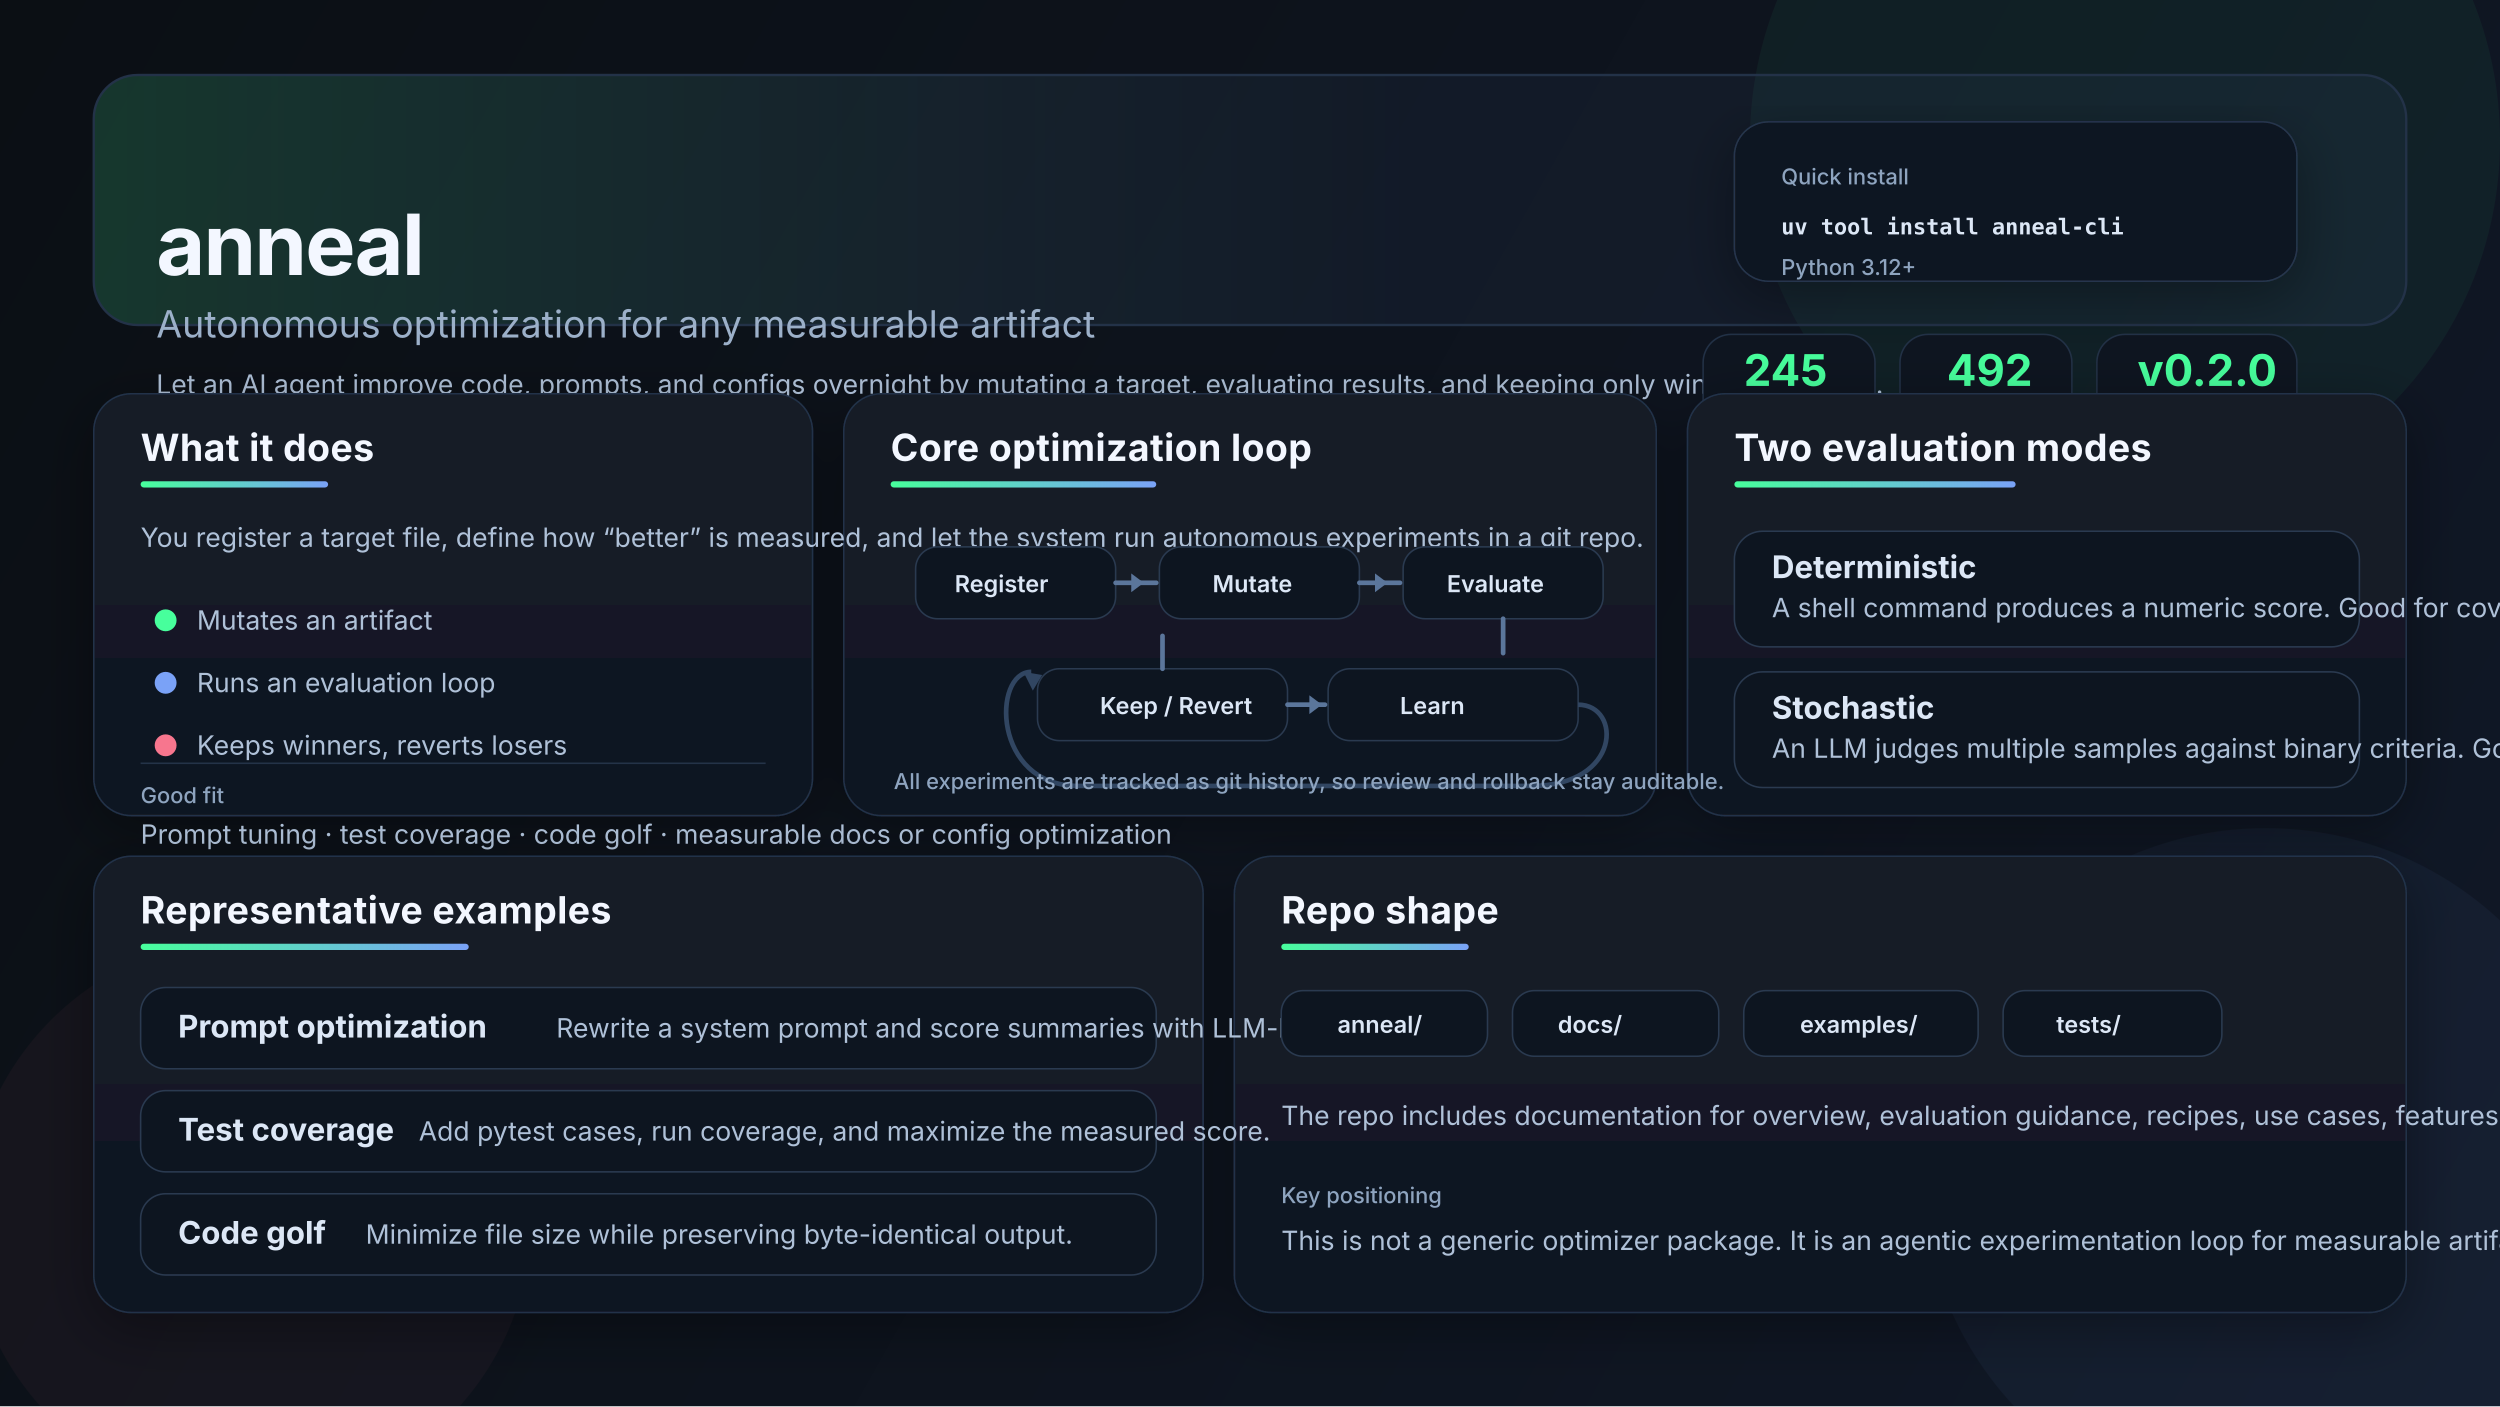
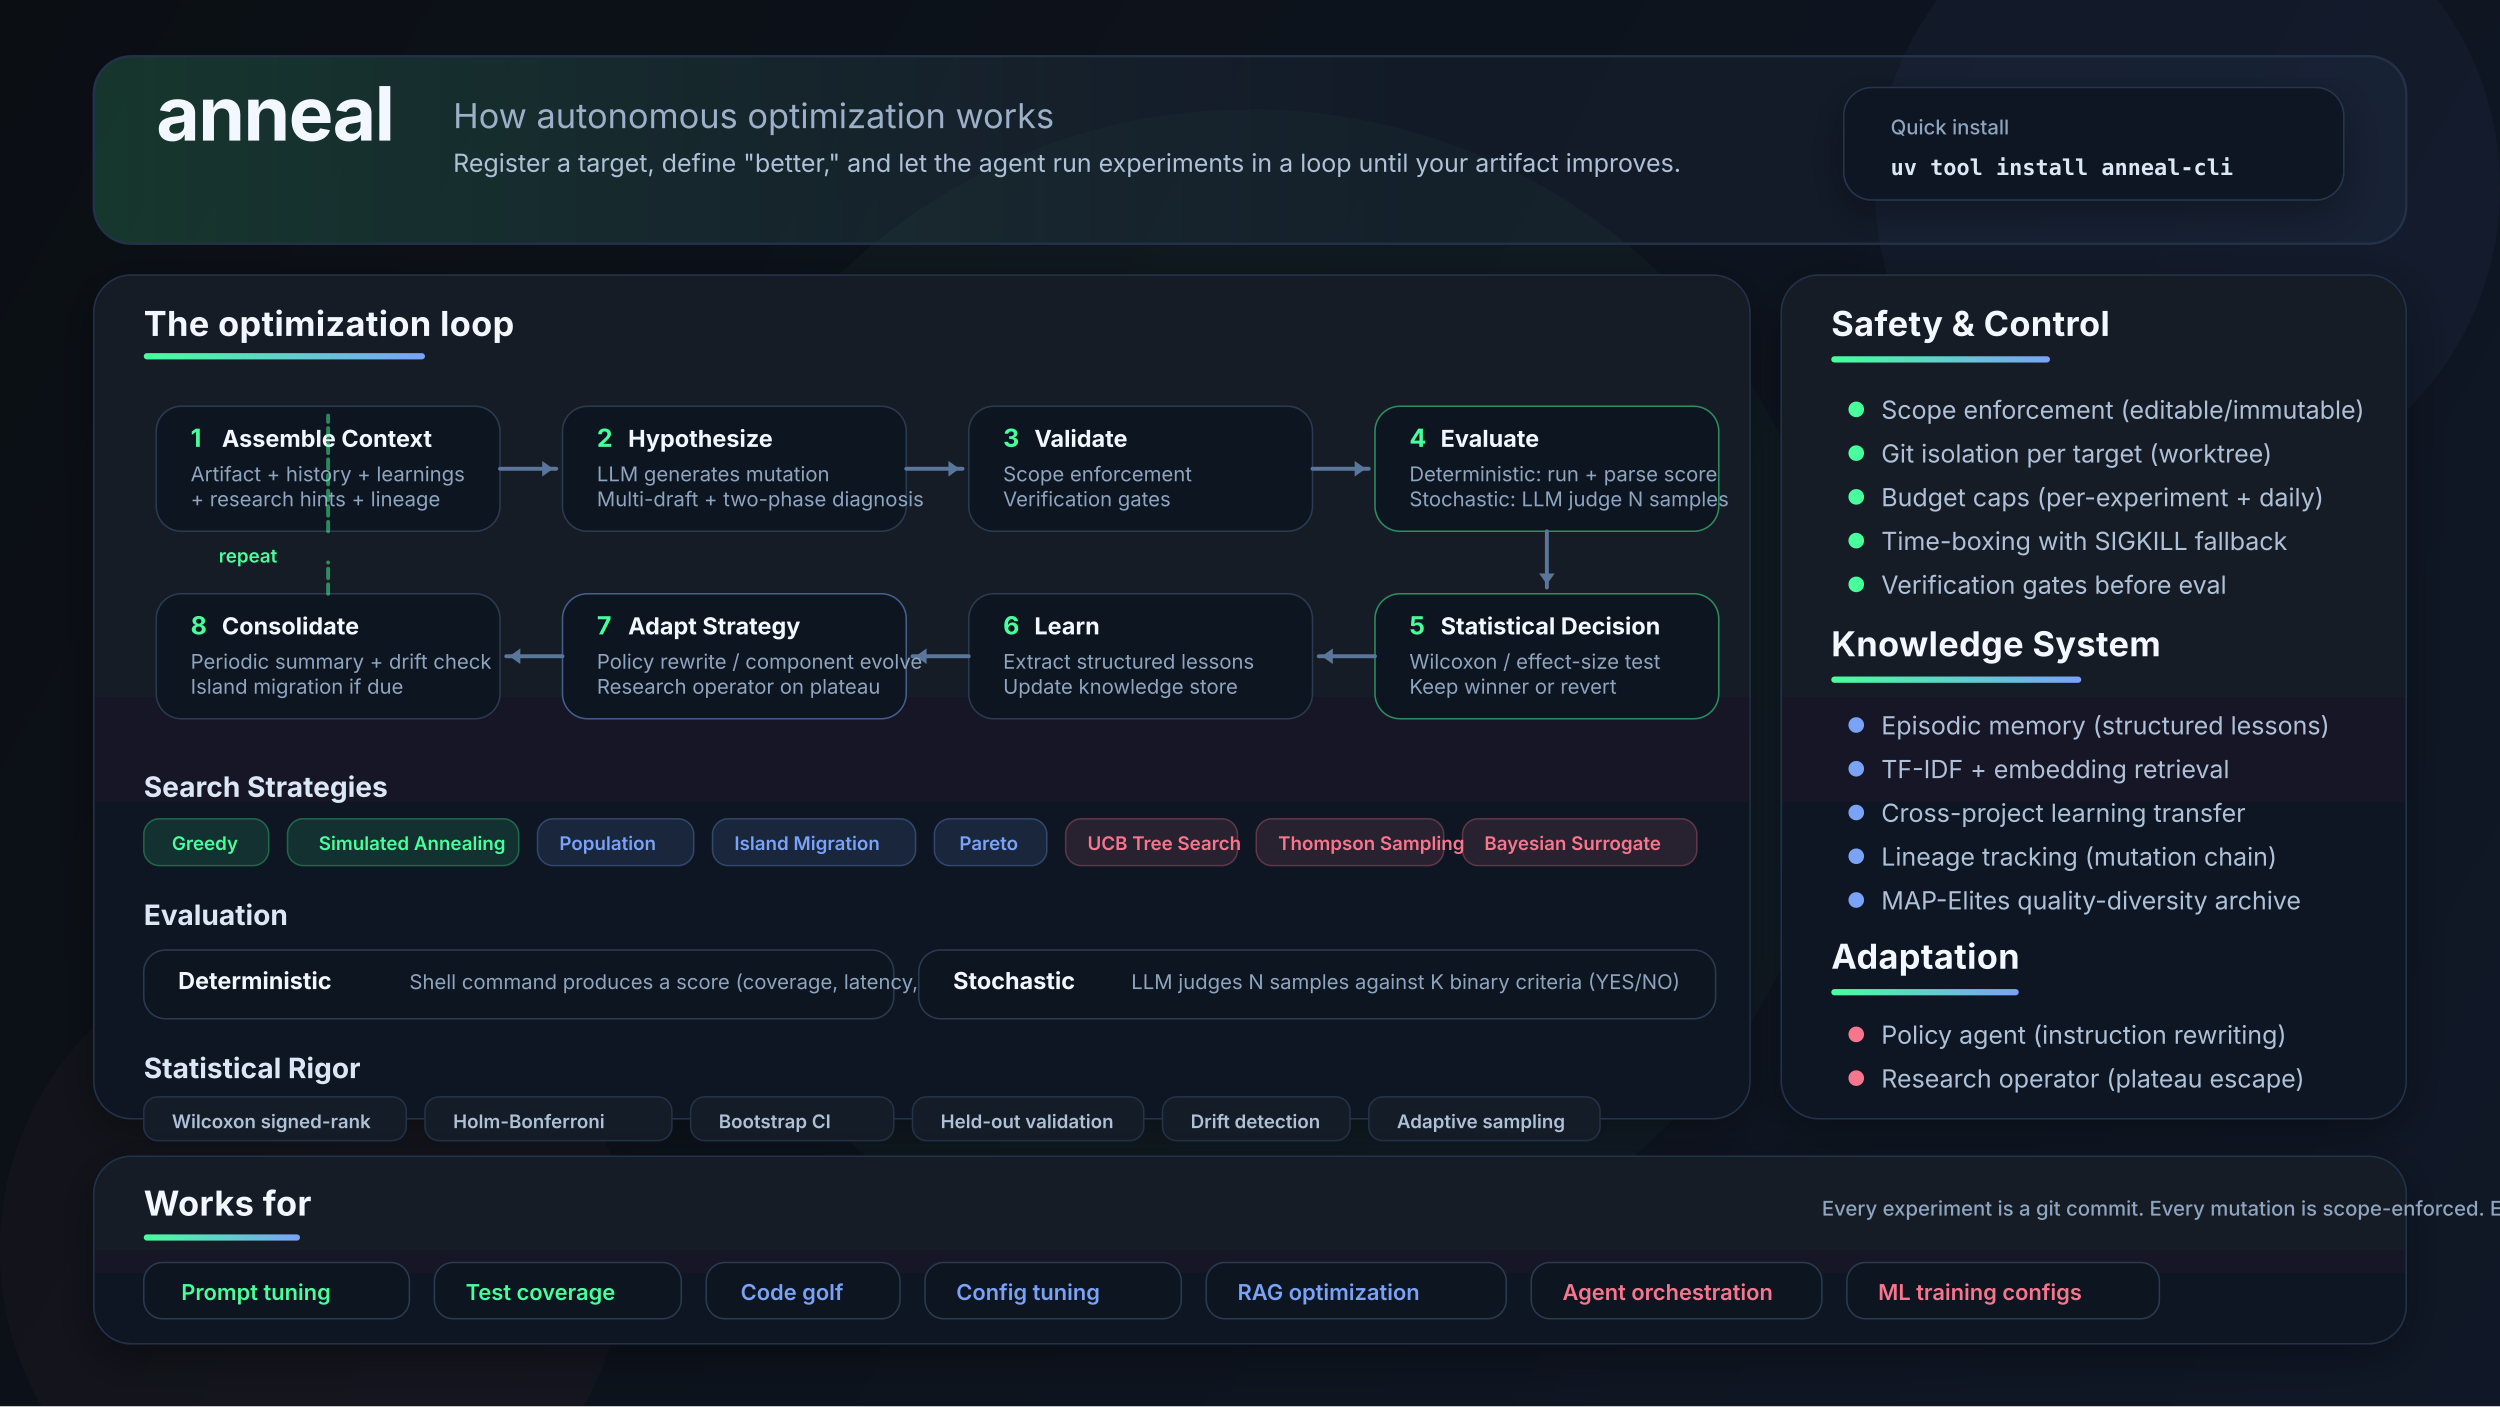
<svg xmlns="http://www.w3.org/2000/svg" width="1600" height="900" viewBox="0 0 1600 900" fill="none">
  <defs>
    <linearGradient id="bg" x1="0" y1="0" x2="1600" y2="900" gradientUnits="userSpaceOnUse">
      <stop stop-color="#0B0F14" />
      <stop offset="1" stop-color="#101827" />
    </linearGradient>
    <linearGradient id="hero" x1="0" y1="0" x2="900" y2="0" gradientUnits="userSpaceOnUse">
      <stop stop-color="#47FF9C" stop-opacity="0.18" />
      <stop offset="1" stop-color="#7AA2F7" stop-opacity="0.05" />
    </linearGradient>
    <linearGradient id="panel" x1="0" y1="0" x2="0" y2="1">
      <stop stop-color="#141C27" />
      <stop offset="1" stop-color="#101723" />
    </linearGradient>
    <linearGradient id="accentLine" x1="0" y1="0" x2="1" y2="0">
      <stop stop-color="#47FF9C" />
      <stop offset="1" stop-color="#7AA2F7" />
    </linearGradient>
+     <linearGradient id="loopGrad" x1="0" y1="0" x2="1" y2="1">
+       <stop stop-color="#47FF9C" stop-opacity="0.12" />
+       <stop offset="1" stop-color="#7AA2F7" stop-opacity="0.06" />
+     </linearGradient>
    <filter id="shadow" x="-20%" y="-20%" width="140%" height="160%">
-       <feDropShadow dx="0" dy="10" stdDeviation="18" flood-color="#000000" flood-opacity="0.35" />
+       <feDropShadow dx="0" dy="8" stdDeviation="14" flood-color="#000000" flood-opacity="0.35" />
+     </filter>
+     <filter id="glow">
+       <feGaussianBlur in="SourceGraphic" stdDeviation="6" />
    </filter>
    <style>
-       .title { font: 700 54px Inter, Arial, sans-serif; fill: #F3F7FF; letter-spacing: -0.02em; }
-       .subtitle { font: 400 24px Inter, Arial, sans-serif; fill: #9CB0C9; }
-       .panelTitle { font: 700 24px Inter, Arial, sans-serif; fill: #F3F7FF; letter-spacing: 0.01em; }
-       .h3 { font: 700 20px Inter, Arial, sans-serif; fill: #DCE7F6; }
-       .body { font: 400 17px Inter, Arial, sans-serif; fill: #AFC1D8; }
-       .small { font: 500 14px Inter, Arial, sans-serif; fill: #8EA4BF; }
+       .title { font: 700 48px Inter, Arial, sans-serif; fill: #F3F7FF; letter-spacing: -0.02em; }
+       .subtitle { font: 400 22px Inter, Arial, sans-serif; fill: #9CB0C9; }
+       .panelTitle { font: 700 22px Inter, Arial, sans-serif; fill: #F3F7FF; letter-spacing: 0.01em; }
+       .h3 { font: 700 18px Inter, Arial, sans-serif; fill: #DCE7F6; }
+       .body { font: 400 16px Inter, Arial, sans-serif; fill: #AFC1D8; }
+       .small { font: 500 13px Inter, Arial, sans-serif; fill: #8EA4BF; }
      .mono { font: 600 14px "JetBrains Mono", "SFMono-Regular", Consolas, monospace; fill: #DCE7F6; }
-       .chipText { font: 600 15px Inter, Arial, sans-serif; fill: #DCE7F6; }
-       .metricNum { font: 700 28px Inter, Arial, sans-serif; fill: #47FF9C; }
-       .metricLabel { font: 500 15px Inter, Arial, sans-serif; fill: #9CB0C9; }
+       .chipText { font: 600 14px Inter, Arial, sans-serif; }
+       .stepNum { font: 700 16px Inter, Arial, sans-serif; fill: #47FF9C; }
+       .stepLabel { font: 700 15px Inter, Arial, sans-serif; fill: #F3F7FF; }
+       .stepBody { font: 400 13px Inter, Arial, sans-serif; fill: #8EA4BF; }
+       .tagText { font: 600 12px Inter, Arial, sans-serif; }
    </style>
  </defs>
  <rect width="1600" height="900" fill="url(#bg)" />
-   <circle cx="1360" cy="90" r="240" fill="#47FF9C" opacity="0.05" />
-   <circle cx="1450" cy="750" r="220" fill="#7AA2F7" opacity="0.05" />
-   <circle cx="160" cy="780" r="180" fill="#F7768E" opacity="0.04" />
-   <rect x="60" y="48" width="1480" height="160" rx="28" fill="url(#hero)" stroke="#233248" stroke-width="1.5" />
-   <text x="100" y="176" class="title">anneal</text>
-   <text x="100" y="216" class="subtitle">Autonomous optimization for any measurable artifact</text>
-   <text x="100" y="252" class="body">Let an AI agent improve code, prompts, and configs overnight by mutating a target, evaluating results, and keeping only winning changes.</text>
+   <circle cx="800" cy="450" r="380" fill="#47FF9C" opacity="0.025" />
+   <circle cx="1400" cy="120" r="200" fill="#7AA2F7" opacity="0.04" />
+   <circle cx="200" cy="800" r="200" fill="#F7768E" opacity="0.03" />
+   <rect x="60" y="36" width="1480" height="120" rx="24" fill="url(#hero)" stroke="#233248" stroke-width="1.5" />
+   <text x="100" y="90" class="title">anneal</text>
+   <text x="290" y="82" class="subtitle">How autonomous optimization works</text>
+   <text x="290" y="110" class="body">Register a target, define "better," and let the agent run experiments in a loop until your artifact improves.</text>
  <g filter="url(#shadow)">
-     <rect x="1110" y="78" width="360" height="102" rx="22" fill="#0E1520" stroke="#26364D" />
-   </g>
-   <text x="1140" y="118" class="small">Quick install</text>
-   <text x="1140" y="150" class="mono">uv tool install anneal-cli</text>
-   <text x="1140" y="176" class="small">Python 3.12+</text>
-   <g>
-     <rect x="1090" y="214" width="110" height="74" rx="18" fill="#0E1520" stroke="#223146" />
-     <text x="1116" y="247" class="metricNum">245</text>
-     <text x="1116" y="271" class="metricLabel">commits</text>
-     <rect x="1216" y="214" width="110" height="74" rx="18" fill="#0E1520" stroke="#223146" />
-     <text x="1246" y="247" class="metricNum">492</text>
-     <text x="1237" y="271" class="metricLabel">tests</text>
-     <rect x="1342" y="214" width="128" height="74" rx="18" fill="#0E1520" stroke="#223146" />
-     <text x="1368" y="247" class="metricNum">v0.2.0</text>
-     <text x="1367" y="271" class="metricLabel">latest release</text>
-   </g>
-   <g filter="url(#shadow)">
-     <rect x="60" y="252" width="460" height="270" rx="24" fill="url(#panel)" stroke="#233248" />
-     <rect x="540" y="252" width="520" height="270" rx="24" fill="url(#panel)" stroke="#233248" />
-     <rect x="1080" y="252" width="460" height="270" rx="24" fill="url(#panel)" stroke="#233248" />
-   </g>
-   <text x="90" y="295" class="panelTitle">What it does</text>
-   <rect x="90" y="308" width="120" height="4" rx="2" fill="url(#accentLine)" />
-   <text x="90" y="350" class="body">You register a target file, define how “better” is measured, and let the system run autonomous experiments in a git repo.</text>
-   <g>
-     <circle cx="106" cy="397" r="7" fill="#47FF9C" />
-     <text x="126" y="403" class="body">Mutates an artifact</text>
-     <circle cx="106" cy="437" r="7" fill="#7AA2F7" />
-     <text x="126" y="443" class="body">Runs an evaluation loop</text>
-     <circle cx="106" cy="477" r="7" fill="#F7768E" />
-     <text x="126" y="483" class="body">Keeps winners, reverts losers</text>
-   </g>
-   <rect x="90" y="488" width="400" height="1" fill="#243348" />
-   <text x="90" y="514" class="small">Good fit</text>
-   <text x="90" y="540" class="body">Prompt tuning · test coverage · code golf · measurable docs or config optimization</text>
-   <text x="570" y="295" class="panelTitle">Core optimization loop</text>
-   <rect x="570" y="308" width="170" height="4" rx="2" fill="url(#accentLine)" />
-   <g>
-     <rect x="586" y="350" width="128" height="46" rx="14" fill="#0D1520" stroke="#2A3A50" />
-     <text x="611" y="379" class="chipText">Register</text>
-     <rect x="742" y="350" width="128" height="46" rx="14" fill="#0D1520" stroke="#2A3A50" />
-     <text x="776" y="379" class="chipText">Mutate</text>
-     <rect x="898" y="350" width="128" height="46" rx="14" fill="#0D1520" stroke="#2A3A50" />
-     <text x="926" y="379" class="chipText">Evaluate</text>
-     <path d="M714 373H740" stroke="#5B769B" stroke-width="3" stroke-linecap="round" />
-     <path d="M870 373H896" stroke="#5B769B" stroke-width="3" stroke-linecap="round" />
-     <path d="M732 373l-8 -6v12l8 -6z" fill="#5B769B" />
-     <path d="M888 373l-8 -6v12l8 -6z" fill="#5B769B" />
-     <rect x="664" y="428" width="160" height="46" rx="14" fill="#0D1520" stroke="#2A3A50" />
-     <text x="704" y="457" class="chipText">Keep / Revert</text>
-     <rect x="850" y="428" width="160" height="46" rx="14" fill="#0D1520" stroke="#2A3A50" />
-     <text x="896" y="457" class="chipText">Learn</text>
-     <path d="M962 396V418" stroke="#5B769B" stroke-width="3" stroke-linecap="round" />
-     <path d="M744 428V407" stroke="#5B769B" stroke-width="3" stroke-linecap="round" />
-     <path d="M824 451H848" stroke="#5B769B" stroke-width="3" stroke-linecap="round" />
-     <path d="M846 451l-8 -6v12l8 -6z" fill="#5B769B" />
-     <path d="M1010 451C1038 451 1038 503 980 503H690C635 503 635 430 660 430" stroke="#314662" stroke-width="3" fill="none" />
-     <path d="M655 430l12 2l-6 10z" fill="#314662" />
-   </g>
-   <text x="572" y="505" class="small">All experiments are tracked as git history, so review and rollback stay auditable.</text>
-   <text x="1110" y="295" class="panelTitle">Two evaluation modes</text>
-   <rect x="1110" y="308" width="180" height="4" rx="2" fill="url(#accentLine)" />
-   <rect x="1110" y="340" width="400" height="74" rx="18" fill="#0D1520" stroke="#2A3A50" />
-   <text x="1134" y="370" class="h3">Deterministic</text>
-   <text x="1134" y="395" class="body">A shell command produces a numeric score. Good for coverage, performance, file size, or build time.</text>
-   <rect x="1110" y="430" width="400" height="74" rx="18" fill="#0D1520" stroke="#2A3A50" />
-   <text x="1134" y="460" class="h3">Stochastic</text>
-   <text x="1134" y="485" class="body">An LLM judges multiple samples against binary criteria. Good for prompts, docs, and variable-output tasks.</text>
-   <g filter="url(#shadow)">
-     <rect x="60" y="548" width="710" height="292" rx="24" fill="url(#panel)" stroke="#233248" />
-     <rect x="790" y="548" width="750" height="292" rx="24" fill="url(#panel)" stroke="#233248" />
-   </g>
-   <text x="90" y="591" class="panelTitle">Representative examples</text>
-   <rect x="90" y="604" width="210" height="4" rx="2" fill="url(#accentLine)" />
-   <g>
-     <rect x="90" y="632" width="650" height="52" rx="16" fill="#0D1520" stroke="#2A3A50" />
-     <text x="114" y="664" class="h3">Prompt optimization</text>
-     <text x="356" y="664" class="body">Rewrite a system prompt and score summaries with LLM-based criteria.</text>
-     <rect x="90" y="698" width="650" height="52" rx="16" fill="#0D1520" stroke="#2A3A50" />
-     <text x="114" y="730" class="h3">Test coverage</text>
-     <text x="268" y="730" class="body">Add pytest cases, run coverage, and maximize the measured score.</text>
-     <rect x="90" y="764" width="650" height="52" rx="16" fill="#0D1520" stroke="#2A3A50" />
-     <text x="114" y="796" class="h3">Code golf</text>
-     <text x="234" y="796" class="body">Minimize file size while preserving byte-identical output.</text>
-   </g>
-   <text x="820" y="591" class="panelTitle">Repo shape</text>
-   <rect x="820" y="604" width="120" height="4" rx="2" fill="url(#accentLine)" />
-   <g>
-     <rect x="820" y="634" width="132" height="42" rx="14" fill="#0D1520" stroke="#2A3A50" />
-     <text x="856" y="661" class="chipText">anneal/</text>
-     <rect x="968" y="634" width="132" height="42" rx="14" fill="#0D1520" stroke="#2A3A50" />
-     <text x="997" y="661" class="chipText">docs/</text>
-     <rect x="1116" y="634" width="150" height="42" rx="14" fill="#0D1520" stroke="#2A3A50" />
-     <text x="1152" y="661" class="chipText">examples/</text>
-     <rect x="1282" y="634" width="140" height="42" rx="14" fill="#0D1520" stroke="#2A3A50" />
-     <text x="1316" y="661" class="chipText">tests/</text>
-   </g>
-   <text x="820" y="720" class="body">The repo includes documentation for overview, evaluation guidance, recipes, use cases, features, architecture, and system design.</text>
-   <text x="820" y="770" class="small">Key positioning</text>
-   <text x="820" y="800" class="body">This is not a generic optimizer package. It is an agentic experimentation loop for measurable artifacts inside a git-based workflow.</text>
+     <rect x="1180" y="56" width="320" height="72" rx="18" fill="#0E1520" stroke="#26364D" />
+   </g>
+   <text x="1210" y="86" class="small">Quick install</text>
+   <text x="1210" y="112" class="mono">uv tool install anneal-cli</text>
+   <rect x="60" y="176" width="1060" height="540" rx="24" fill="url(#panel)" stroke="#233248" filter="url(#shadow)" />
+   <text x="92" y="215" class="panelTitle">The optimization loop</text>
+   <rect x="92" y="226" width="180" height="4" rx="2" fill="url(#accentLine)" />
+   <g>
+     <rect x="100" y="260" width="220" height="80" rx="16" fill="#0D1520" stroke="#2A3A50" />
+     <text x="122" y="286" class="stepNum">1</text>
+     <text x="142" y="286" class="stepLabel">Assemble Context</text>
+     <text x="122" y="308" class="stepBody">Artifact + history + learnings</text>
+     <text x="122" y="324" class="stepBody">+ research hints + lineage</text>
+   </g>
+   <path d="M320 300H356" stroke="#5B769B" stroke-width="2.5" stroke-linecap="round" />
+   <path d="M354 300l-7-5v10l7-5z" fill="#5B769B" />
+   <g>
+     <rect x="360" y="260" width="220" height="80" rx="16" fill="#0D1520" stroke="#2A3A50" />
+     <text x="382" y="286" class="stepNum">2</text>
+     <text x="402" y="286" class="stepLabel">Hypothesize</text>
+     <text x="382" y="308" class="stepBody">LLM generates mutation</text>
+     <text x="382" y="324" class="stepBody">Multi-draft + two-phase diagnosis</text>
+   </g>
+   <path d="M580 300H616" stroke="#5B769B" stroke-width="2.5" stroke-linecap="round" />
+   <path d="M614 300l-7-5v10l7-5z" fill="#5B769B" />
+   <g>
+     <rect x="620" y="260" width="220" height="80" rx="16" fill="#0D1520" stroke="#2A3A50" />
+     <text x="642" y="286" class="stepNum">3</text>
+     <text x="662" y="286" class="stepLabel">Validate</text>
+     <text x="642" y="308" class="stepBody">Scope enforcement</text>
+     <text x="642" y="324" class="stepBody">Verification gates</text>
+   </g>
+   <path d="M840 300H876" stroke="#5B769B" stroke-width="2.5" stroke-linecap="round" />
+   <path d="M874 300l-7-5v10l7-5z" fill="#5B769B" />
+   <g>
+     <rect x="880" y="260" width="220" height="80" rx="16" fill="#0D1520" stroke="#47FF9C" stroke-opacity="0.5" />
+     <text x="902" y="286" class="stepNum">4</text>
+     <text x="922" y="286" class="stepLabel">Evaluate</text>
+     <text x="902" y="308" class="stepBody">Deterministic: run + parse score</text>
+     <text x="902" y="324" class="stepBody">Stochastic: LLM judge N samples</text>
+   </g>
+   <path d="M990 340V376" stroke="#5B769B" stroke-width="2.5" stroke-linecap="round" />
+   <path d="M990 374l-5-7h10l-5 7z" fill="#5B769B" />
+   <g>
+     <rect x="880" y="380" width="220" height="80" rx="16" fill="#0D1520" stroke="#47FF9C" stroke-opacity="0.5" />
+     <text x="902" y="406" class="stepNum">5</text>
+     <text x="922" y="406" class="stepLabel">Statistical Decision</text>
+     <text x="902" y="428" class="stepBody">Wilcoxon / effect-size test</text>
+     <text x="902" y="444" class="stepBody">Keep winner or revert</text>
+   </g>
+   <path d="M880 420H844" stroke="#5B769B" stroke-width="2.5" stroke-linecap="round" />
+   <path d="M846 420l7-5v10l-7-5z" fill="#5B769B" />
+   <g>
+     <rect x="620" y="380" width="220" height="80" rx="16" fill="#0D1520" stroke="#2A3A50" />
+     <text x="642" y="406" class="stepNum">6</text>
+     <text x="662" y="406" class="stepLabel">Learn</text>
+     <text x="642" y="428" class="stepBody">Extract structured lessons</text>
+     <text x="642" y="444" class="stepBody">Update knowledge store</text>
+   </g>
+   <path d="M620 420H584" stroke="#5B769B" stroke-width="2.5" stroke-linecap="round" />
+   <path d="M586 420l7-5v10l-7-5z" fill="#5B769B" />
+   <g>
+     <rect x="360" y="380" width="220" height="80" rx="16" fill="#0D1520" stroke="#7AA2F7" stroke-opacity="0.5" />
+     <text x="382" y="406" class="stepNum">7</text>
+     <text x="402" y="406" class="stepLabel">Adapt Strategy</text>
+     <text x="382" y="428" class="stepBody">Policy rewrite / component evolve</text>
+     <text x="382" y="444" class="stepBody">Research operator on plateau</text>
+   </g>
+   <path d="M360 420H324" stroke="#5B769B" stroke-width="2.5" stroke-linecap="round" />
+   <path d="M326 420l7-5v10l-7-5z" fill="#5B769B" />
+   <g>
+     <rect x="100" y="380" width="220" height="80" rx="16" fill="#0D1520" stroke="#2A3A50" />
+     <text x="122" y="406" class="stepNum">8</text>
+     <text x="142" y="406" class="stepLabel">Consolidate</text>
+     <text x="122" y="428" class="stepBody">Periodic summary + drift check</text>
+     <text x="122" y="444" class="stepBody">Island migration if due</text>
+   </g>
+   <path d="M210 380V360 M210 340V266" stroke="#47FF9C" stroke-width="2.5" stroke-linecap="round" stroke-dasharray="6 4" opacity="0.5" />
+   <text x="140" y="360" class="tagText" fill="#47FF9C">repeat</text>
+   <text x="92" y="510" class="h3">Search Strategies</text>
+   <g>
+     <rect x="92" y="524" width="80" height="30" rx="10" fill="#47FF9C" fill-opacity="0.12" stroke="#47FF9C" stroke-opacity="0.3" />
+     <text x="110" y="544" class="tagText" fill="#47FF9C">Greedy</text>
+     <rect x="184" y="524" width="148" height="30" rx="10" fill="#47FF9C" fill-opacity="0.12" stroke="#47FF9C" stroke-opacity="0.3" />
+     <text x="204" y="544" class="tagText" fill="#47FF9C">Simulated Annealing</text>
+     <rect x="344" y="524" width="100" height="30" rx="10" fill="#7AA2F7" fill-opacity="0.12" stroke="#7AA2F7" stroke-opacity="0.3" />
+     <text x="358" y="544" class="tagText" fill="#7AA2F7">Population</text>
+     <rect x="456" y="524" width="130" height="30" rx="10" fill="#7AA2F7" fill-opacity="0.12" stroke="#7AA2F7" stroke-opacity="0.3" />
+     <text x="470" y="544" class="tagText" fill="#7AA2F7">Island Migration</text>
+     <rect x="598" y="524" width="72" height="30" rx="10" fill="#7AA2F7" fill-opacity="0.12" stroke="#7AA2F7" stroke-opacity="0.3" />
+     <text x="614" y="544" class="tagText" fill="#7AA2F7">Pareto</text>
+     <rect x="682" y="524" width="110" height="30" rx="10" fill="#F7768E" fill-opacity="0.12" stroke="#F7768E" stroke-opacity="0.3" />
+     <text x="696" y="544" class="tagText" fill="#F7768E">UCB Tree Search</text>
+     <rect x="804" y="524" width="120" height="30" rx="10" fill="#F7768E" fill-opacity="0.12" stroke="#F7768E" stroke-opacity="0.3" />
+     <text x="818" y="544" class="tagText" fill="#F7768E">Thompson Sampling</text>
+     <rect x="936" y="524" width="150" height="30" rx="10" fill="#F7768E" fill-opacity="0.12" stroke="#F7768E" stroke-opacity="0.3" />
+     <text x="950" y="544" class="tagText" fill="#F7768E">Bayesian Surrogate</text>
+   </g>
+   <text x="92" y="592" class="h3">Evaluation</text>
+   <rect x="92" y="608" width="480" height="44" rx="14" fill="#0D1520" stroke="#2A3A50" />
+   <text x="114" y="633" class="stepLabel">Deterministic</text>
+   <text x="262" y="633" class="stepBody">Shell command produces a score (coverage, latency, file size)</text>
+   <rect x="588" y="608" width="510" height="44" rx="14" fill="#0D1520" stroke="#2A3A50" />
+   <text x="610" y="633" class="stepLabel">Stochastic</text>
+   <text x="724" y="633" class="stepBody">LLM judges N samples against K binary criteria (YES/NO)</text>
+   <text x="92" y="690" class="h3">Statistical Rigor</text>
+   <g>
+     <rect x="92" y="702" width="168" height="28" rx="9" fill="#141C27" stroke="#233248" />
+     <text x="110" y="722" class="tagText" fill="#AFC1D8">Wilcoxon signed-rank</text>
+     <rect x="272" y="702" width="158" height="28" rx="9" fill="#141C27" stroke="#233248" />
+     <text x="290" y="722" class="tagText" fill="#AFC1D8">Holm-Bonferroni</text>
+     <rect x="442" y="702" width="130" height="28" rx="9" fill="#141C27" stroke="#233248" />
+     <text x="460" y="722" class="tagText" fill="#AFC1D8">Bootstrap CI</text>
+     <rect x="584" y="702" width="148" height="28" rx="9" fill="#141C27" stroke="#233248" />
+     <text x="602" y="722" class="tagText" fill="#AFC1D8">Held-out validation</text>
+     <rect x="744" y="702" width="120" height="28" rx="9" fill="#141C27" stroke="#233248" />
+     <text x="762" y="722" class="tagText" fill="#AFC1D8">Drift detection</text>
+     <rect x="876" y="702" width="148" height="28" rx="9" fill="#141C27" stroke="#233248" />
+     <text x="894" y="722" class="tagText" fill="#AFC1D8">Adaptive sampling</text>
+   </g>
+   <rect x="1140" y="176" width="400" height="540" rx="24" fill="url(#panel)" stroke="#233248" filter="url(#shadow)" />
+   <text x="1172" y="215" class="panelTitle">Safety &amp; Control</text>
+   <rect x="1172" y="228" width="140" height="4" rx="2" fill="url(#accentLine)" />
+   <g>
+     <circle cx="1188" cy="262" r="5" fill="#47FF9C" />
+     <text x="1204" y="268" class="body">Scope enforcement (editable/immutable)</text>
+     <circle cx="1188" cy="290" r="5" fill="#47FF9C" />
+     <text x="1204" y="296" class="body">Git isolation per target (worktree)</text>
+     <circle cx="1188" cy="318" r="5" fill="#47FF9C" />
+     <text x="1204" y="324" class="body">Budget caps (per-experiment + daily)</text>
+     <circle cx="1188" cy="346" r="5" fill="#47FF9C" />
+     <text x="1204" y="352" class="body">Time-boxing with SIGKILL fallback</text>
+     <circle cx="1188" cy="374" r="5" fill="#47FF9C" />
+     <text x="1204" y="380" class="body">Verification gates before eval</text>
+   </g>
+   <text x="1172" y="420" class="panelTitle">Knowledge System</text>
+   <rect x="1172" y="433" width="160" height="4" rx="2" fill="url(#accentLine)" />
+   <g>
+     <circle cx="1188" cy="464" r="5" fill="#7AA2F7" />
+     <text x="1204" y="470" class="body">Episodic memory (structured lessons)</text>
+     <circle cx="1188" cy="492" r="5" fill="#7AA2F7" />
+     <text x="1204" y="498" class="body">TF-IDF + embedding retrieval</text>
+     <circle cx="1188" cy="520" r="5" fill="#7AA2F7" />
+     <text x="1204" y="526" class="body">Cross-project learning transfer</text>
+     <circle cx="1188" cy="548" r="5" fill="#7AA2F7" />
+     <text x="1204" y="554" class="body">Lineage tracking (mutation chain)</text>
+     <circle cx="1188" cy="576" r="5" fill="#7AA2F7" />
+     <text x="1204" y="582" class="body">MAP-Elites quality-diversity archive</text>
+   </g>
+   <text x="1172" y="620" class="panelTitle">Adaptation</text>
+   <rect x="1172" y="633" width="120" height="4" rx="2" fill="url(#accentLine)" />
+   <g>
+     <circle cx="1188" cy="662" r="5" fill="#F7768E" />
+     <text x="1204" y="668" class="body">Policy agent (instruction rewriting)</text>
+     <circle cx="1188" cy="690" r="5" fill="#F7768E" />
+     <text x="1204" y="696" class="body">Research operator (plateau escape)</text>
+   </g>
+   <rect x="60" y="740" width="1480" height="120" rx="24" fill="url(#panel)" stroke="#233248" filter="url(#shadow)" />
+   <text x="92" y="778" class="panelTitle">Works for</text>
+   <rect x="92" y="790" width="100" height="4" rx="2" fill="url(#accentLine)" />
+   <g>
+     <rect x="92" y="808" width="170" height="36" rx="12" fill="#0D1520" stroke="#2A3A50" />
+     <text x="116" y="832" class="chipText" fill="#47FF9C">Prompt tuning</text>
+     <rect x="278" y="808" width="158" height="36" rx="12" fill="#0D1520" stroke="#2A3A50" />
+     <text x="298" y="832" class="chipText" fill="#47FF9C">Test coverage</text>
+     <rect x="452" y="808" width="124" height="36" rx="12" fill="#0D1520" stroke="#2A3A50" />
+     <text x="474" y="832" class="chipText" fill="#7AA2F7">Code golf</text>
+     <rect x="592" y="808" width="164" height="36" rx="12" fill="#0D1520" stroke="#2A3A50" />
+     <text x="612" y="832" class="chipText" fill="#7AA2F7">Config tuning</text>
+     <rect x="772" y="808" width="192" height="36" rx="12" fill="#0D1520" stroke="#2A3A50" />
+     <text x="792" y="832" class="chipText" fill="#7AA2F7">RAG optimization</text>
+     <rect x="980" y="808" width="186" height="36" rx="12" fill="#0D1520" stroke="#2A3A50" />
+     <text x="1000" y="832" class="chipText" fill="#F7768E">Agent orchestration</text>
+     <rect x="1182" y="808" width="200" height="36" rx="12" fill="#0D1520" stroke="#2A3A50" />
+     <text x="1202" y="832" class="chipText" fill="#F7768E">ML training configs</text>
+   </g>
+   <text x="1166" y="778" class="small">Every experiment is a git commit. Every mutation is scope-enforced. Every decision is logged.</text>
</svg>
